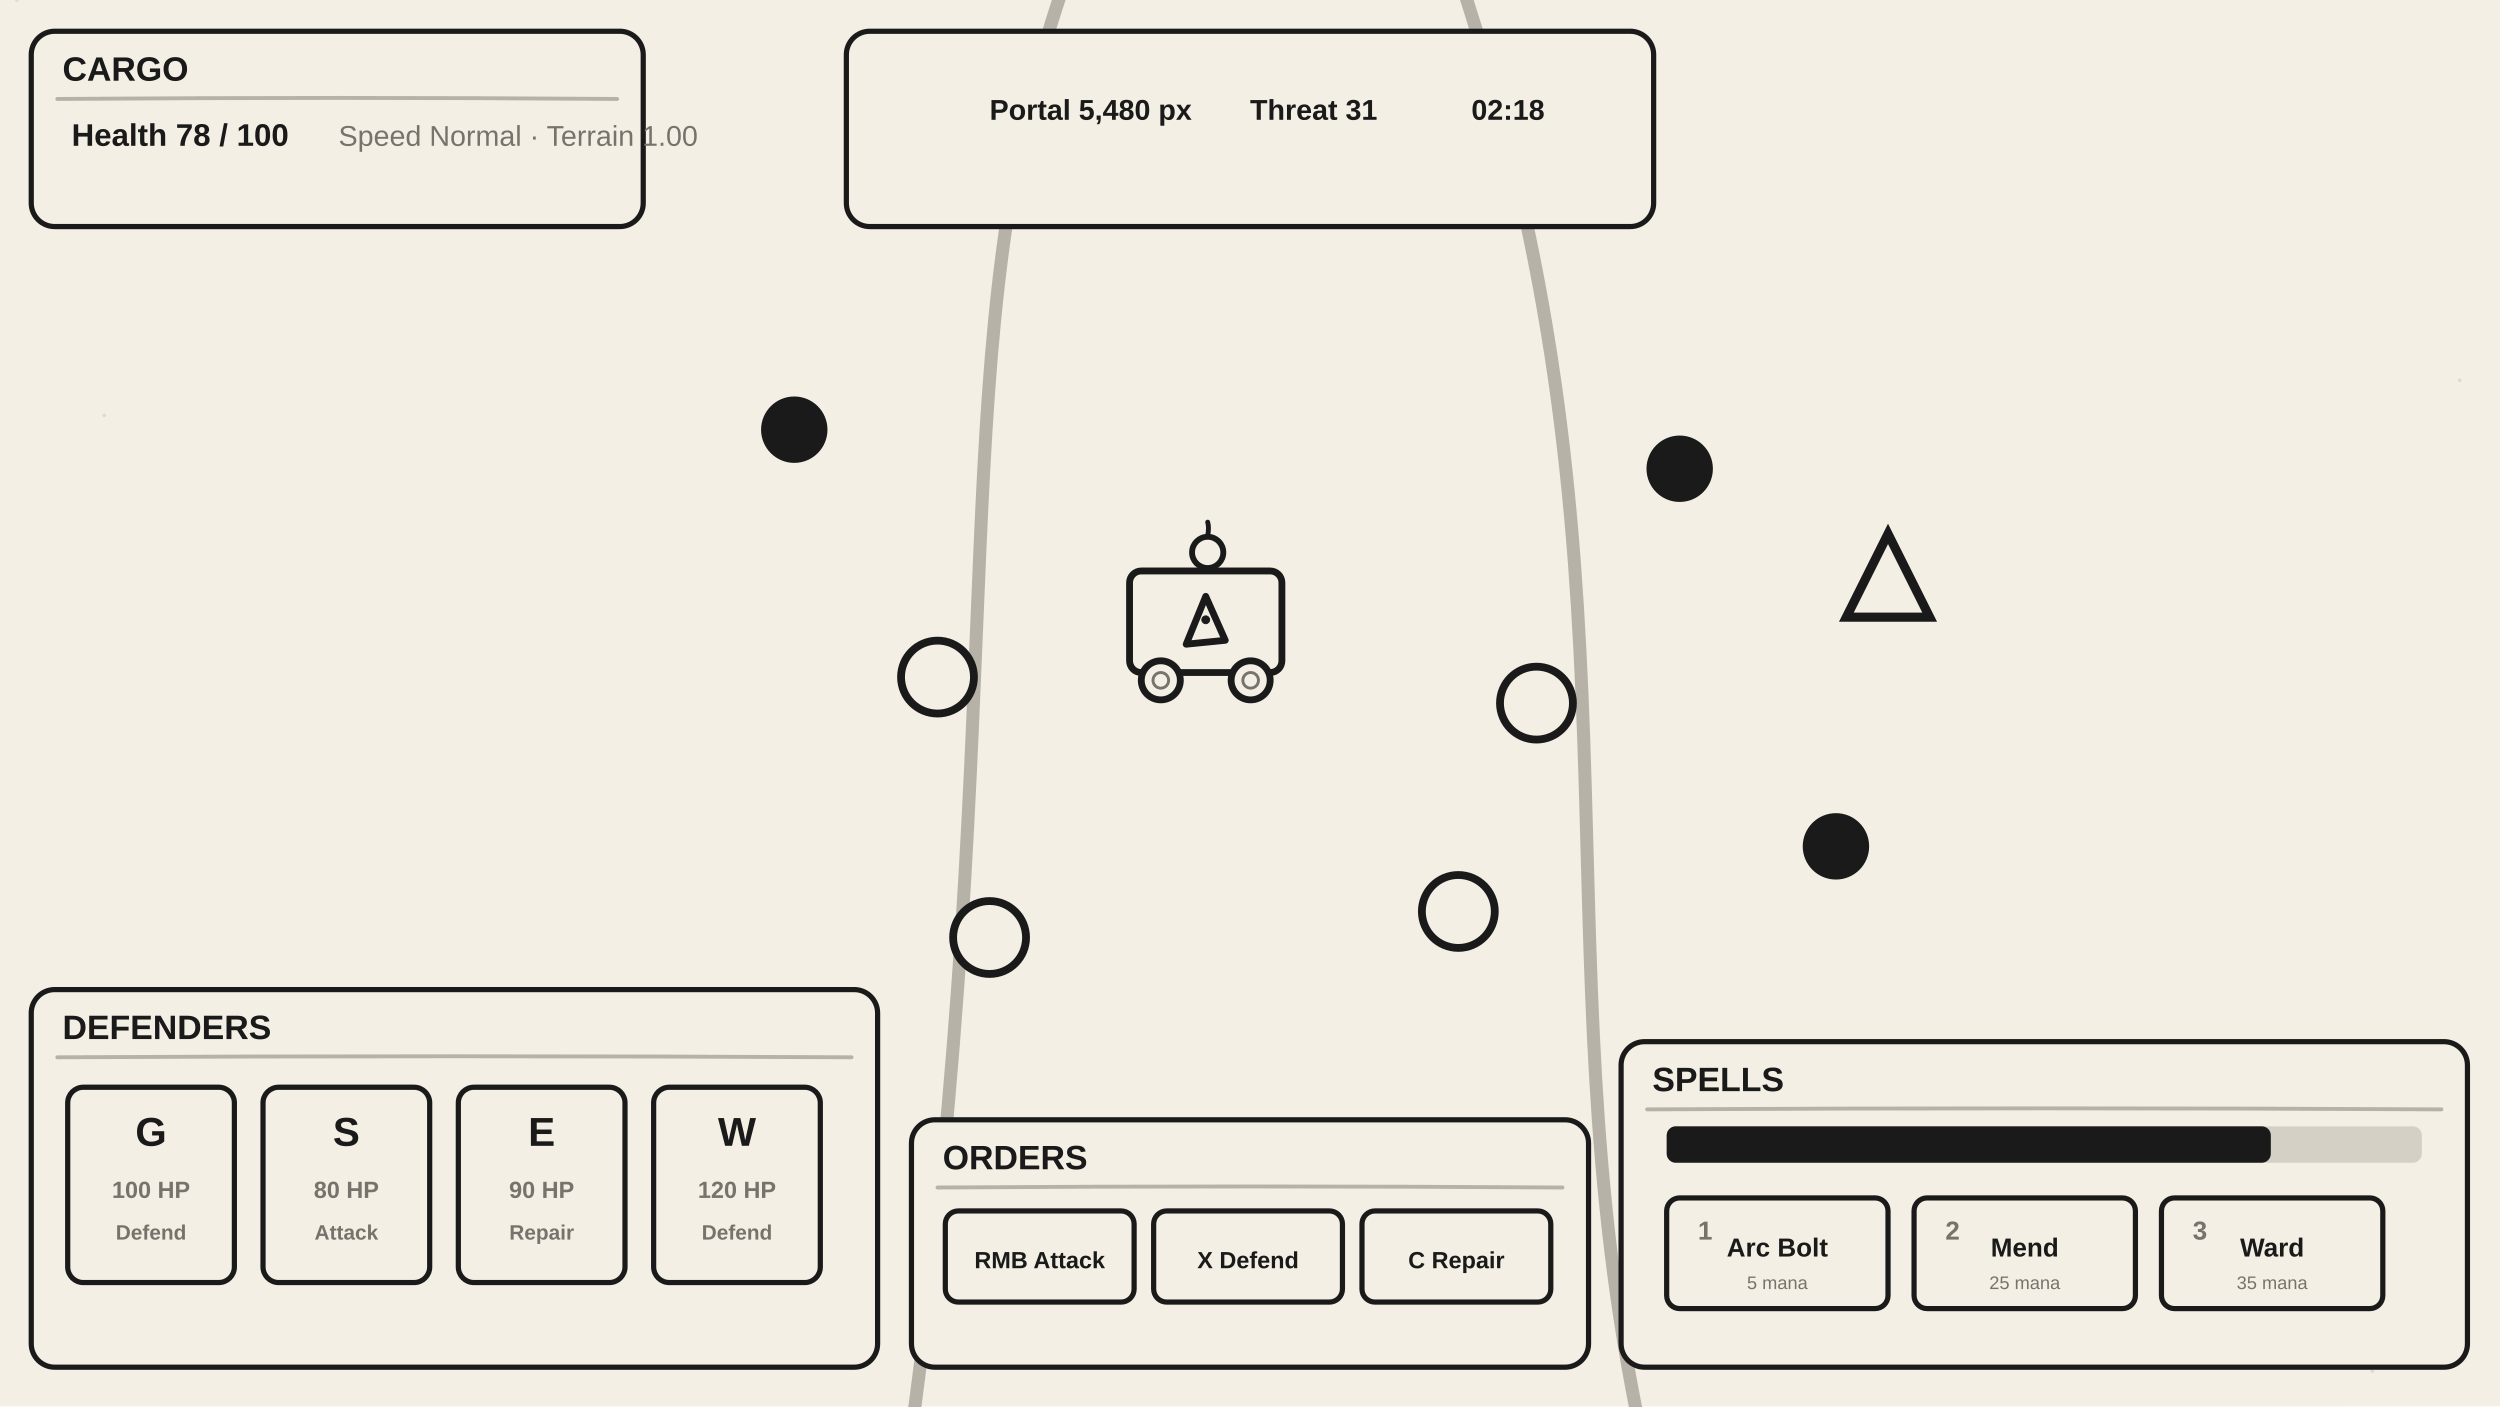
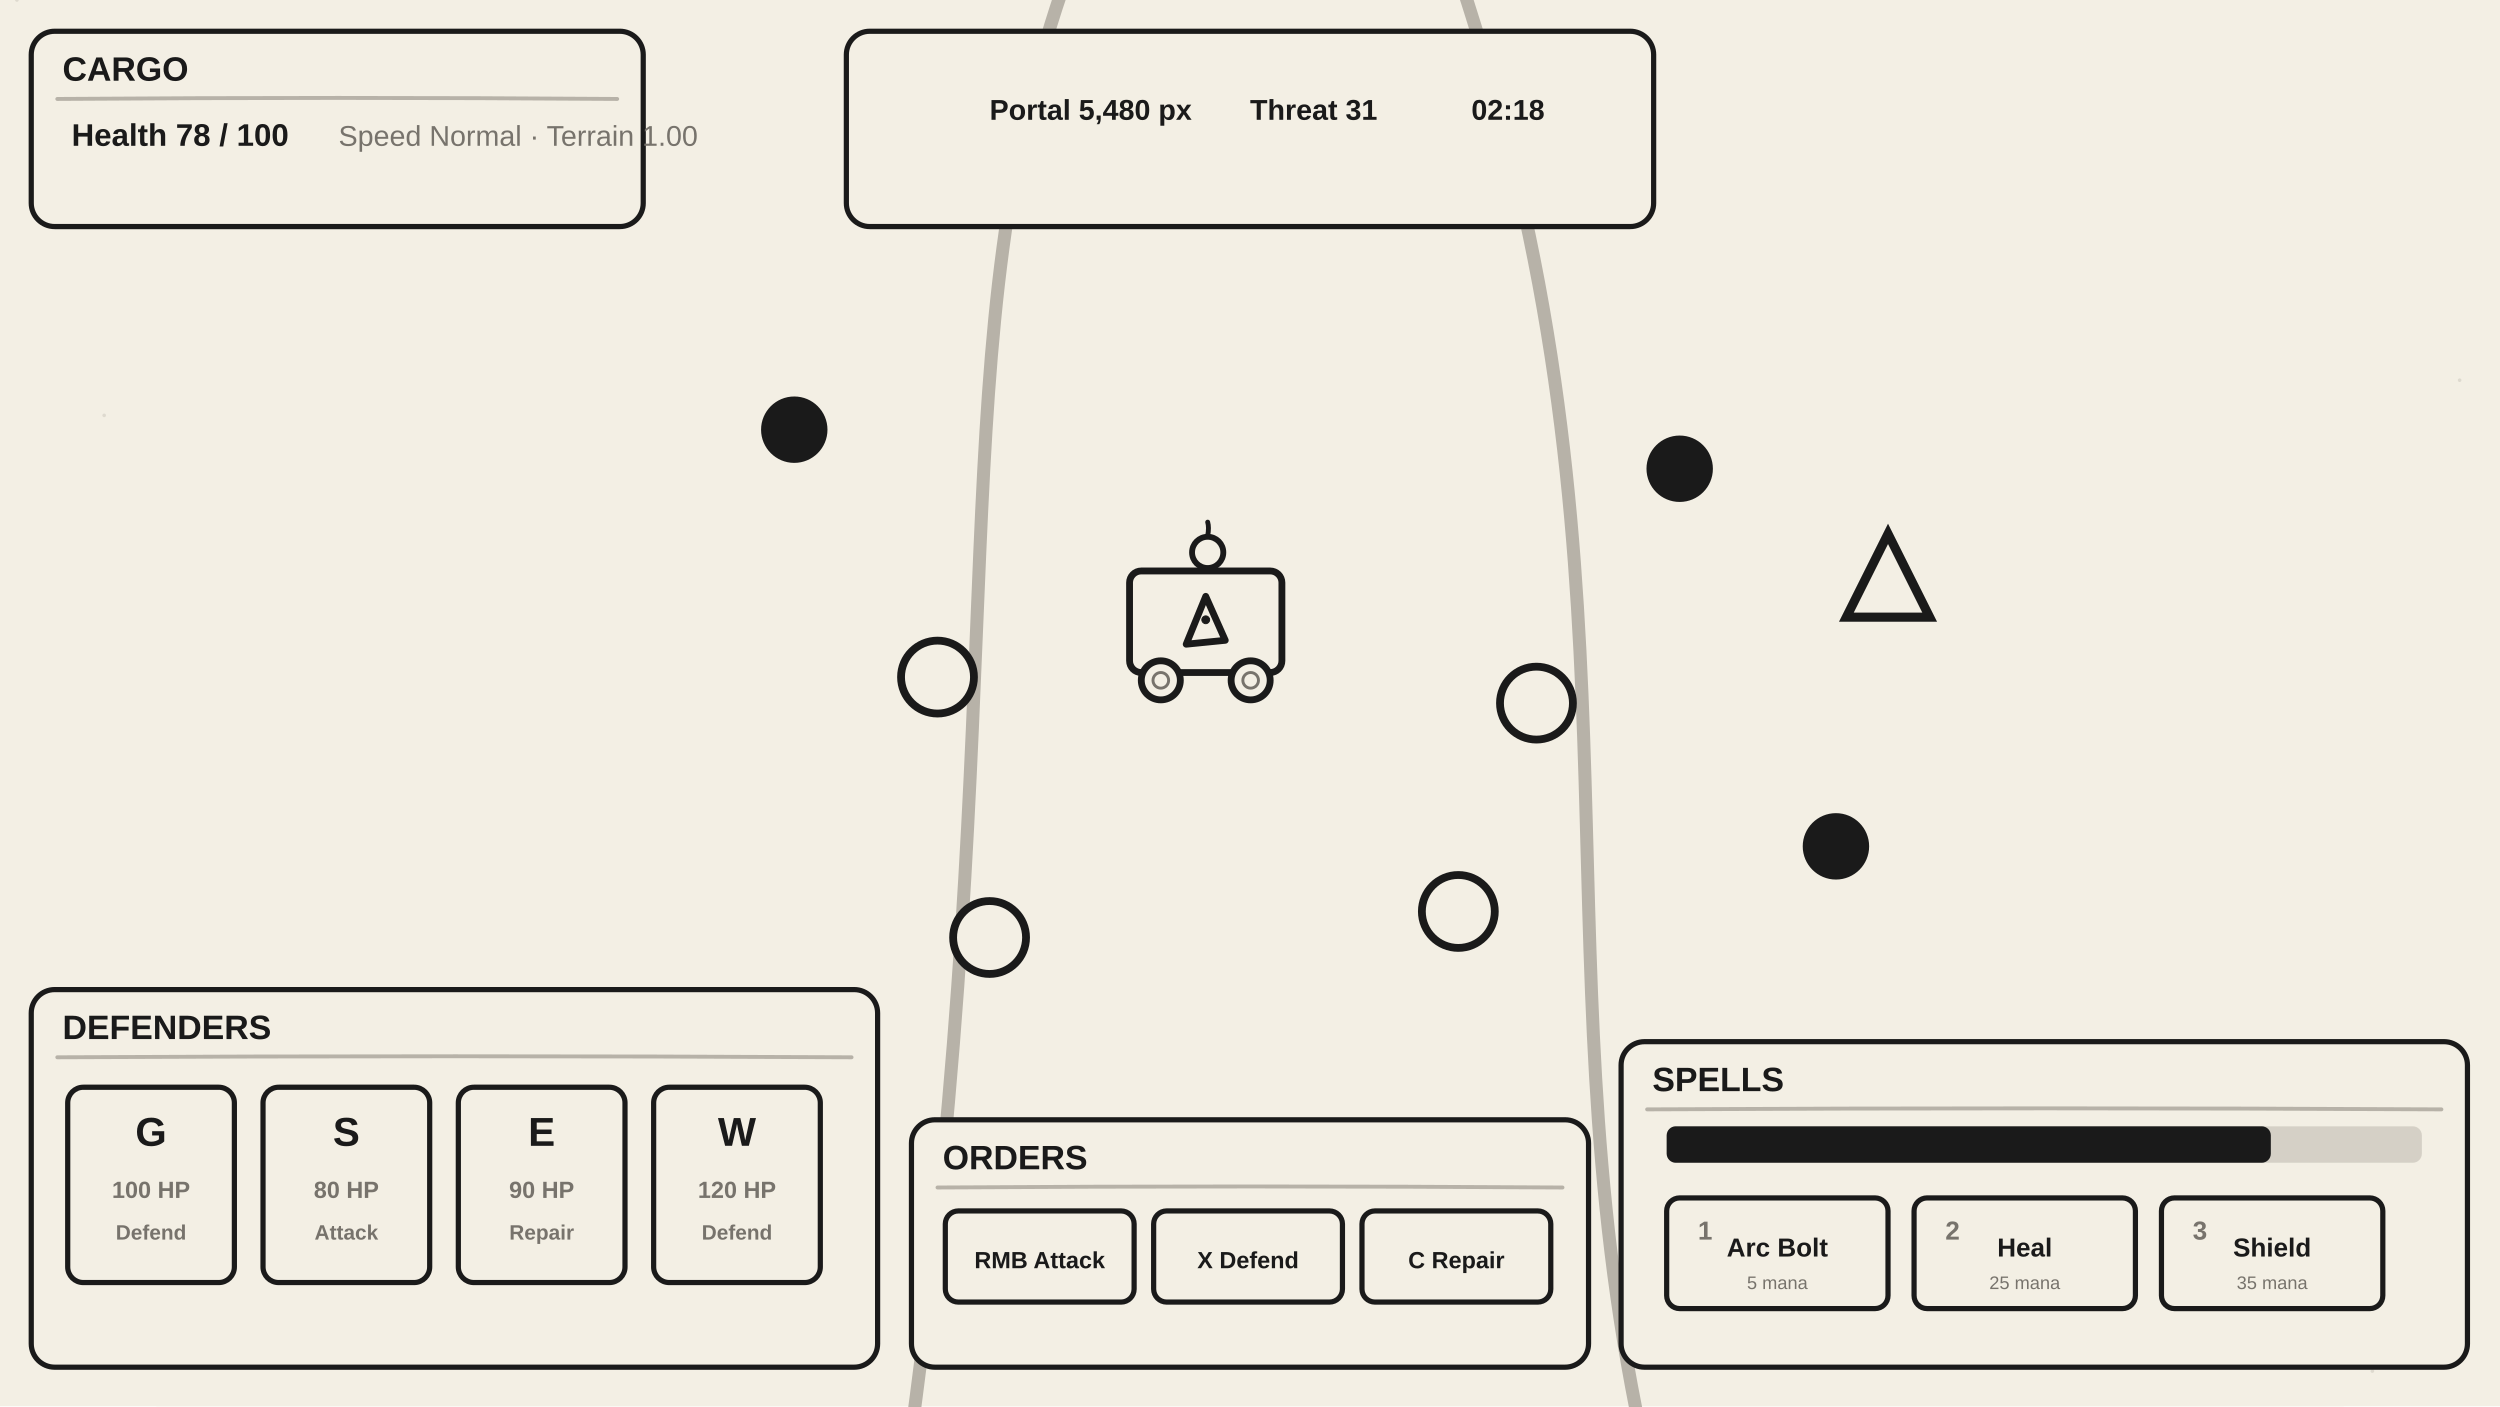
<svg xmlns="http://www.w3.org/2000/svg" width="1920" height="1080" viewBox="0 0 1920 1080">
  <defs />
  <rect width="1920" height="1080" fill="#F3EFE4" />
  <circle cx="13" cy="0" r="1.4" fill="#B7B2A8" opacity="0.35" />
  <circle cx="80" cy="319" r="1.4" fill="#B7B2A8" opacity="0.35" />
  <circle cx="147" cy="638" r="1.4" fill="#B7B2A8" opacity="0.35" />
  <circle cx="214" cy="957" r="1.4" fill="#B7B2A8" opacity="0.35" />
  <circle cx="281" cy="196" r="1.4" fill="#B7B2A8" opacity="0.35" />
  <circle cx="348" cy="515" r="1.4" fill="#B7B2A8" opacity="0.35" />
  <circle cx="415" cy="834" r="1.4" fill="#B7B2A8" opacity="0.35" />
  <circle cx="482" cy="73" r="1.4" fill="#B7B2A8" opacity="0.35" />
  <circle cx="549" cy="392" r="1.4" fill="#B7B2A8" opacity="0.35" />
  <circle cx="616" cy="711" r="1.4" fill="#B7B2A8" opacity="0.35" />
  <circle cx="683" cy="1030" r="1.4" fill="#B7B2A8" opacity="0.35" />
  <circle cx="750" cy="269" r="1.4" fill="#B7B2A8" opacity="0.35" />
  <circle cx="817" cy="588" r="1.4" fill="#B7B2A8" opacity="0.35" />
  <circle cx="884" cy="907" r="1.4" fill="#B7B2A8" opacity="0.35" />
  <circle cx="951" cy="146" r="1.4" fill="#B7B2A8" opacity="0.35" />
  <circle cx="1018" cy="465" r="1.4" fill="#B7B2A8" opacity="0.35" />
  <circle cx="1085" cy="784" r="1.4" fill="#B7B2A8" opacity="0.35" />
  <circle cx="1152" cy="23" r="1.4" fill="#B7B2A8" opacity="0.35" />
  <circle cx="1219" cy="342" r="1.4" fill="#B7B2A8" opacity="0.35" />
  <circle cx="1286" cy="661" r="1.4" fill="#B7B2A8" opacity="0.35" />
  <circle cx="1353" cy="980" r="1.4" fill="#B7B2A8" opacity="0.35" />
  <circle cx="1420" cy="219" r="1.4" fill="#B7B2A8" opacity="0.35" />
  <circle cx="1487" cy="538" r="1.4" fill="#B7B2A8" opacity="0.35" />
  <circle cx="1554" cy="857" r="1.4" fill="#B7B2A8" opacity="0.35" />
  <circle cx="1621" cy="96" r="1.4" fill="#B7B2A8" opacity="0.35" />
  <circle cx="1688" cy="415" r="1.4" fill="#B7B2A8" opacity="0.35" />
  <circle cx="1755" cy="734" r="1.4" fill="#B7B2A8" opacity="0.35" />
  <circle cx="1822" cy="1053" r="1.4" fill="#B7B2A8" opacity="0.35" />
  <circle cx="1889" cy="292" r="1.4" fill="#B7B2A8" opacity="0.35" />
  <rect x="120" y="0" width="1680" height="1080" fill="#F3EFE4" />
  <path d="M 820 -20 C 720 260 780 510 700 1100 L 1260 1100 C 1180 720 1270 430 1120 -20 Z" fill="none" stroke="#B7B2A8" stroke-width="10" />
  <g transform="translate(830,380) scale(0.75)">
    <defs />
    <rect x="50" y="78" width="156" height="104" rx="12" fill="#F3EFE4" stroke="#1A1A1A" stroke-width="7" />
    <rect x="51.5" y="77.0" width="156" height="104" rx="13" fill="none" stroke="#1A1A1A" stroke-width="2" opacity="0.55" />
    <circle cx="82" cy="190" r="20" fill="#F3EFE4" stroke="#1A1A1A" stroke-width="7" opacity="1" />
    <circle cx="174" cy="190" r="20" fill="#F3EFE4" stroke="#1A1A1A" stroke-width="7" opacity="1" />
    <circle cx="82" cy="190" r="8" fill="none" stroke="#77736C" stroke-width="3" opacity="1" />
    <circle cx="174" cy="190" r="8" fill="none" stroke="#77736C" stroke-width="3" opacity="1" />
    <circle cx="130" cy="59" r="16" fill="#F3EFE4" stroke="#1A1A1A" stroke-width="6" opacity="1" />
    <path d="M 130 42 Q 131.6 33.4 130 28" fill="none" stroke="#1A1A1A" stroke-width="5" stroke-linecap="round" stroke-linejoin="round" opacity="1.0" />
    <path d="M 128 104 L 108 153 L 148 149 Z" fill="none" stroke="#1A1A1A" stroke-width="7" stroke-linejoin="round" />
    <circle cx="128" cy="128" r="4" fill="#1A1A1A" stroke="#1A1A1A" stroke-width="1" opacity="1" />
  </g>
  <circle cx="720" cy="520" r="28" fill="#F3EFE4" stroke="#1A1A1A" stroke-width="6" opacity="1" />
  <circle cx="1180" cy="540" r="28" fill="#F3EFE4" stroke="#1A1A1A" stroke-width="6" opacity="1" />
  <circle cx="760" cy="720" r="28" fill="#F3EFE4" stroke="#1A1A1A" stroke-width="6" opacity="1" />
  <circle cx="1120" cy="700" r="28" fill="#F3EFE4" stroke="#1A1A1A" stroke-width="6" opacity="1" />
  <circle cx="610" cy="330" r="24" fill="#1A1A1A" stroke="#1A1A1A" stroke-width="3" opacity="1" />
  <circle cx="1290" cy="360" r="24" fill="#1A1A1A" stroke="#1A1A1A" stroke-width="3" opacity="1" />
  <circle cx="1410" cy="650" r="24" fill="#1A1A1A" stroke="#1A1A1A" stroke-width="3" opacity="1" />
  <path d="M 1450 410 L 1418 474 L 1482 474 Z" fill="none" stroke="#1A1A1A" stroke-width="7" />
  <rect x="24" y="24" width="470" height="150" rx="18" fill="#F3EFE4" stroke="#1A1A1A" stroke-width="4" />
  <text x="48" y="62" font-family="Arial, sans-serif" font-size="26" font-weight="600" text-anchor="start" fill="#1A1A1A">CARGO</text>
  <path d="M 44 76 Q 260.6 74.4 474 76" fill="none" stroke="#B7B2A8" stroke-width="3" stroke-linecap="round" stroke-linejoin="round" opacity="1.0" />
  <text x="55" y="112" font-family="Arial, sans-serif" font-size="24" font-weight="600" text-anchor="start" fill="#1A1A1A">Health 78 / 100</text>
  <text x="260" y="112" font-family="Arial, sans-serif" font-size="22" font-weight="400" text-anchor="start" fill="#77736C">Speed Normal · Terrain 1.00</text>
  <rect x="650" y="24" width="620" height="150" rx="18" fill="#F3EFE4" stroke="#1A1A1A" stroke-width="4" />
  <text x="760" y="92" font-family="Arial, sans-serif" font-size="22" font-weight="600" text-anchor="start" fill="#1A1A1A">Portal 5,480 px</text>
  <text x="960" y="92" font-family="Arial, sans-serif" font-size="22" font-weight="600" text-anchor="start" fill="#1A1A1A">Threat 31</text>
  <text x="1130" y="92" font-family="Arial, sans-serif" font-size="22" font-weight="600" text-anchor="start" fill="#1A1A1A">02:18</text>
  <rect x="24" y="760" width="650" height="290" rx="18" fill="#F3EFE4" stroke="#1A1A1A" stroke-width="4" />
  <text x="48" y="798" font-family="Arial, sans-serif" font-size="26" font-weight="600" text-anchor="start" fill="#1A1A1A">DEFENDERS</text>
  <path d="M 44 812 Q 350.6 810.4 654 812" fill="none" stroke="#B7B2A8" stroke-width="3" stroke-linecap="round" stroke-linejoin="round" opacity="1.0" />
  <rect x="52" y="835" width="128" height="150" rx="12" fill="#F3EFE4" stroke="#1A1A1A" stroke-width="4" />
  <text x="116" y="880" font-family="Arial, sans-serif" font-size="31" font-weight="600" text-anchor="middle" fill="#1A1A1A">G</text>
  <text x="116" y="920" font-family="Arial, sans-serif" font-size="18" font-weight="600" text-anchor="middle" fill="#77736C">100 HP</text>
  <text x="116" y="952" font-family="Arial, sans-serif" font-size="16" font-weight="600" text-anchor="middle" fill="#77736C">Defend</text>
  <rect x="202" y="835" width="128" height="150" rx="12" fill="#F3EFE4" stroke="#1A1A1A" stroke-width="4" />
  <text x="266" y="880" font-family="Arial, sans-serif" font-size="31" font-weight="600" text-anchor="middle" fill="#1A1A1A">S</text>
  <text x="266" y="920" font-family="Arial, sans-serif" font-size="18" font-weight="600" text-anchor="middle" fill="#77736C">80 HP</text>
  <text x="266" y="952" font-family="Arial, sans-serif" font-size="16" font-weight="600" text-anchor="middle" fill="#77736C">Attack</text>
  <rect x="352" y="835" width="128" height="150" rx="12" fill="#F3EFE4" stroke="#1A1A1A" stroke-width="4" />
  <text x="416" y="880" font-family="Arial, sans-serif" font-size="31" font-weight="600" text-anchor="middle" fill="#1A1A1A">E</text>
  <text x="416" y="920" font-family="Arial, sans-serif" font-size="18" font-weight="600" text-anchor="middle" fill="#77736C">90 HP</text>
  <text x="416" y="952" font-family="Arial, sans-serif" font-size="16" font-weight="600" text-anchor="middle" fill="#77736C">Repair</text>
  <rect x="502" y="835" width="128" height="150" rx="12" fill="#F3EFE4" stroke="#1A1A1A" stroke-width="4" />
  <text x="566" y="880" font-family="Arial, sans-serif" font-size="31" font-weight="600" text-anchor="middle" fill="#1A1A1A">W</text>
  <text x="566" y="920" font-family="Arial, sans-serif" font-size="18" font-weight="600" text-anchor="middle" fill="#77736C">120 HP</text>
  <text x="566" y="952" font-family="Arial, sans-serif" font-size="16" font-weight="600" text-anchor="middle" fill="#77736C">Defend</text>
  <rect x="700" y="860" width="520" height="190" rx="18" fill="#F3EFE4" stroke="#1A1A1A" stroke-width="4" />
  <text x="724" y="898" font-family="Arial, sans-serif" font-size="26" font-weight="600" text-anchor="start" fill="#1A1A1A">ORDERS</text>
  <path d="M 720 912 Q 961.6 910.4 1200 912" fill="none" stroke="#B7B2A8" stroke-width="3" stroke-linecap="round" stroke-linejoin="round" opacity="1.0" />
  <rect x="726" y="930" width="145" height="70" rx="10" fill="#F3EFE4" stroke="#1A1A1A" stroke-width="4" />
  <text x="798.5" y="974" font-family="Arial, sans-serif" font-size="18" font-weight="600" text-anchor="middle" fill="#1A1A1A">RMB Attack</text>
  <rect x="886" y="930" width="145" height="70" rx="10" fill="#F3EFE4" stroke="#1A1A1A" stroke-width="4" />
  <text x="958.5" y="974" font-family="Arial, sans-serif" font-size="18" font-weight="600" text-anchor="middle" fill="#1A1A1A">X Defend</text>
  <rect x="1046" y="930" width="145" height="70" rx="10" fill="#F3EFE4" stroke="#1A1A1A" stroke-width="4" />
  <text x="1118.5" y="974" font-family="Arial, sans-serif" font-size="18" font-weight="600" text-anchor="middle" fill="#1A1A1A">C Repair</text>
  <rect x="1245" y="800" width="650" height="250" rx="18" fill="#F3EFE4" stroke="#1A1A1A" stroke-width="4" />
  <text x="1269" y="838" font-family="Arial, sans-serif" font-size="26" font-weight="600" text-anchor="start" fill="#1A1A1A">SPELLS</text>
  <path d="M 1265 852 Q 1571.6 850.4 1875 852" fill="none" stroke="#B7B2A8" stroke-width="3" stroke-linecap="round" stroke-linejoin="round" opacity="1.0" />
  <rect x="1280" y="865" width="580" height="28" rx="7" fill="#B7B2A8" opacity="0.5" />
  <rect x="1280" y="865" width="464" height="28" rx="7" fill="#1A1A1A" />
  <rect x="1280" y="920" width="170" height="85" rx="10" fill="#F3EFE4" stroke="#1A1A1A" stroke-width="4" />
  <text x="1304" y="952" font-family="Arial, sans-serif" font-size="20" font-weight="600" text-anchor="start" fill="#77736C">1</text>
  <text x="1365" y="965" font-family="Arial, sans-serif" font-size="20" font-weight="600" text-anchor="middle" fill="#1A1A1A">Arc Bolt</text>
  <text x="1365" y="990" font-family="Arial, sans-serif" font-size="14" font-weight="400" text-anchor="middle" fill="#77736C">5 mana</text>
  <rect x="1470" y="920" width="170" height="85" rx="10" fill="#F3EFE4" stroke="#1A1A1A" stroke-width="4" />
  <text x="1494" y="952" font-family="Arial, sans-serif" font-size="20" font-weight="600" text-anchor="start" fill="#77736C">2</text>
-   <text x="1555" y="965" font-family="Arial, sans-serif" font-size="20" font-weight="600" text-anchor="middle" fill="#1A1A1A">Mend</text>
+   <text x="1555" y="965" font-family="Arial, sans-serif" font-size="20" font-weight="600" text-anchor="middle" fill="#1A1A1A">Heal</text>
  <text x="1555" y="990" font-family="Arial, sans-serif" font-size="14" font-weight="400" text-anchor="middle" fill="#77736C">25 mana</text>
  <rect x="1660" y="920" width="170" height="85" rx="10" fill="#F3EFE4" stroke="#1A1A1A" stroke-width="4" />
  <text x="1684" y="952" font-family="Arial, sans-serif" font-size="20" font-weight="600" text-anchor="start" fill="#77736C">3</text>
-   <text x="1745" y="965" font-family="Arial, sans-serif" font-size="20" font-weight="600" text-anchor="middle" fill="#1A1A1A">Ward</text>
+   <text x="1745" y="965" font-family="Arial, sans-serif" font-size="20" font-weight="600" text-anchor="middle" fill="#1A1A1A">Shield</text>
  <text x="1745" y="990" font-family="Arial, sans-serif" font-size="14" font-weight="400" text-anchor="middle" fill="#77736C">35 mana</text>
</svg>
